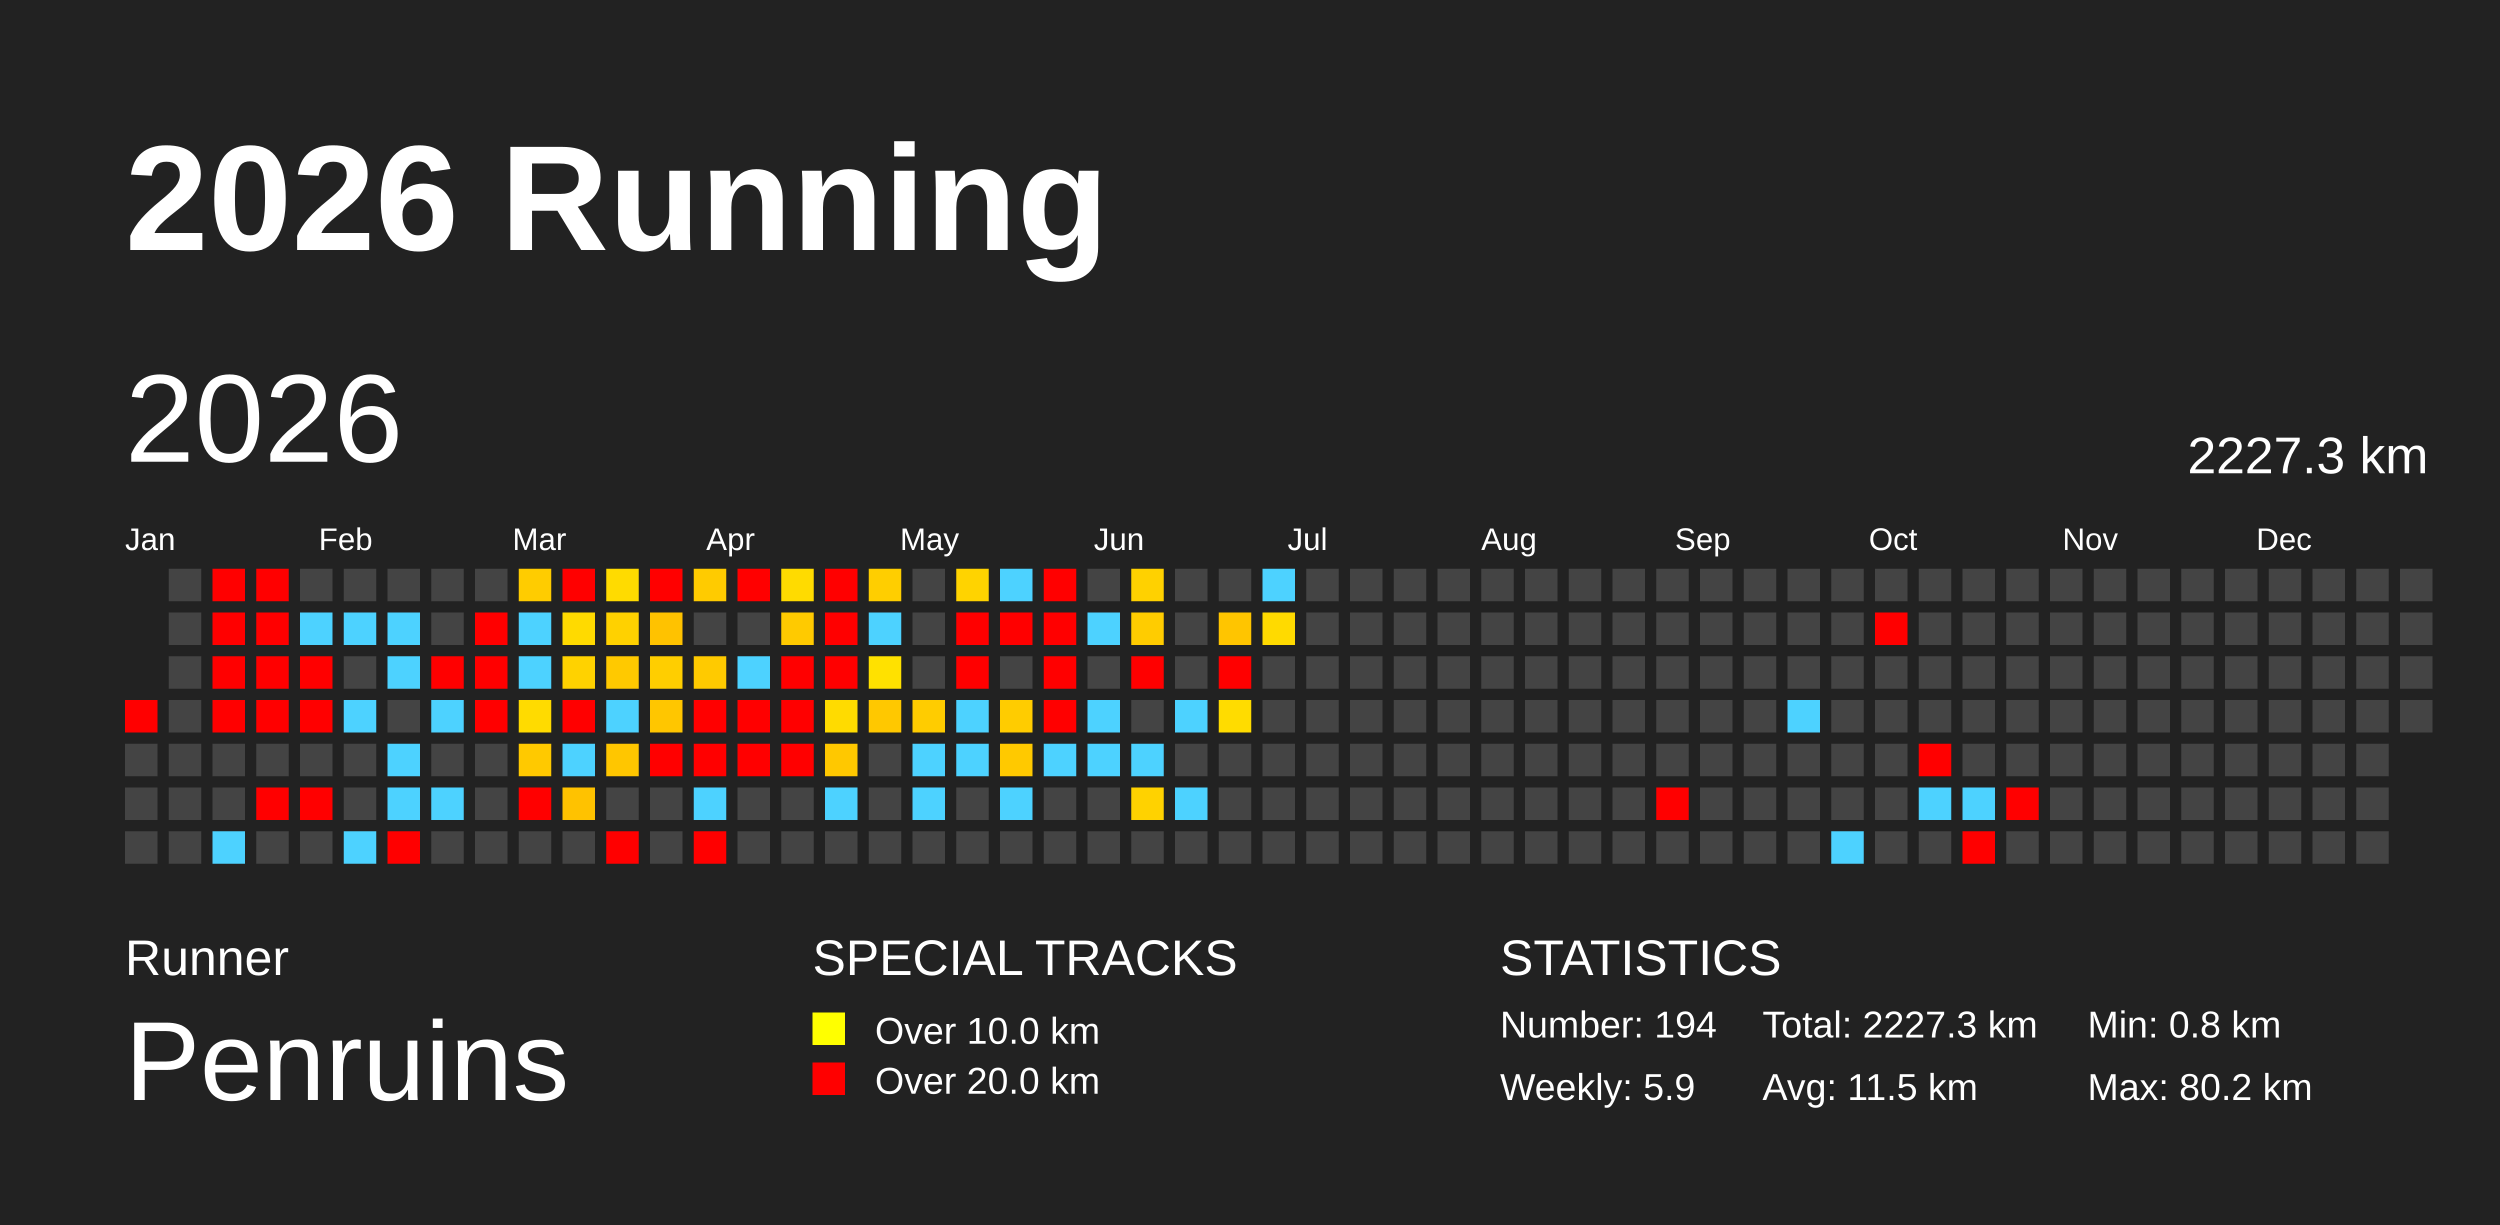
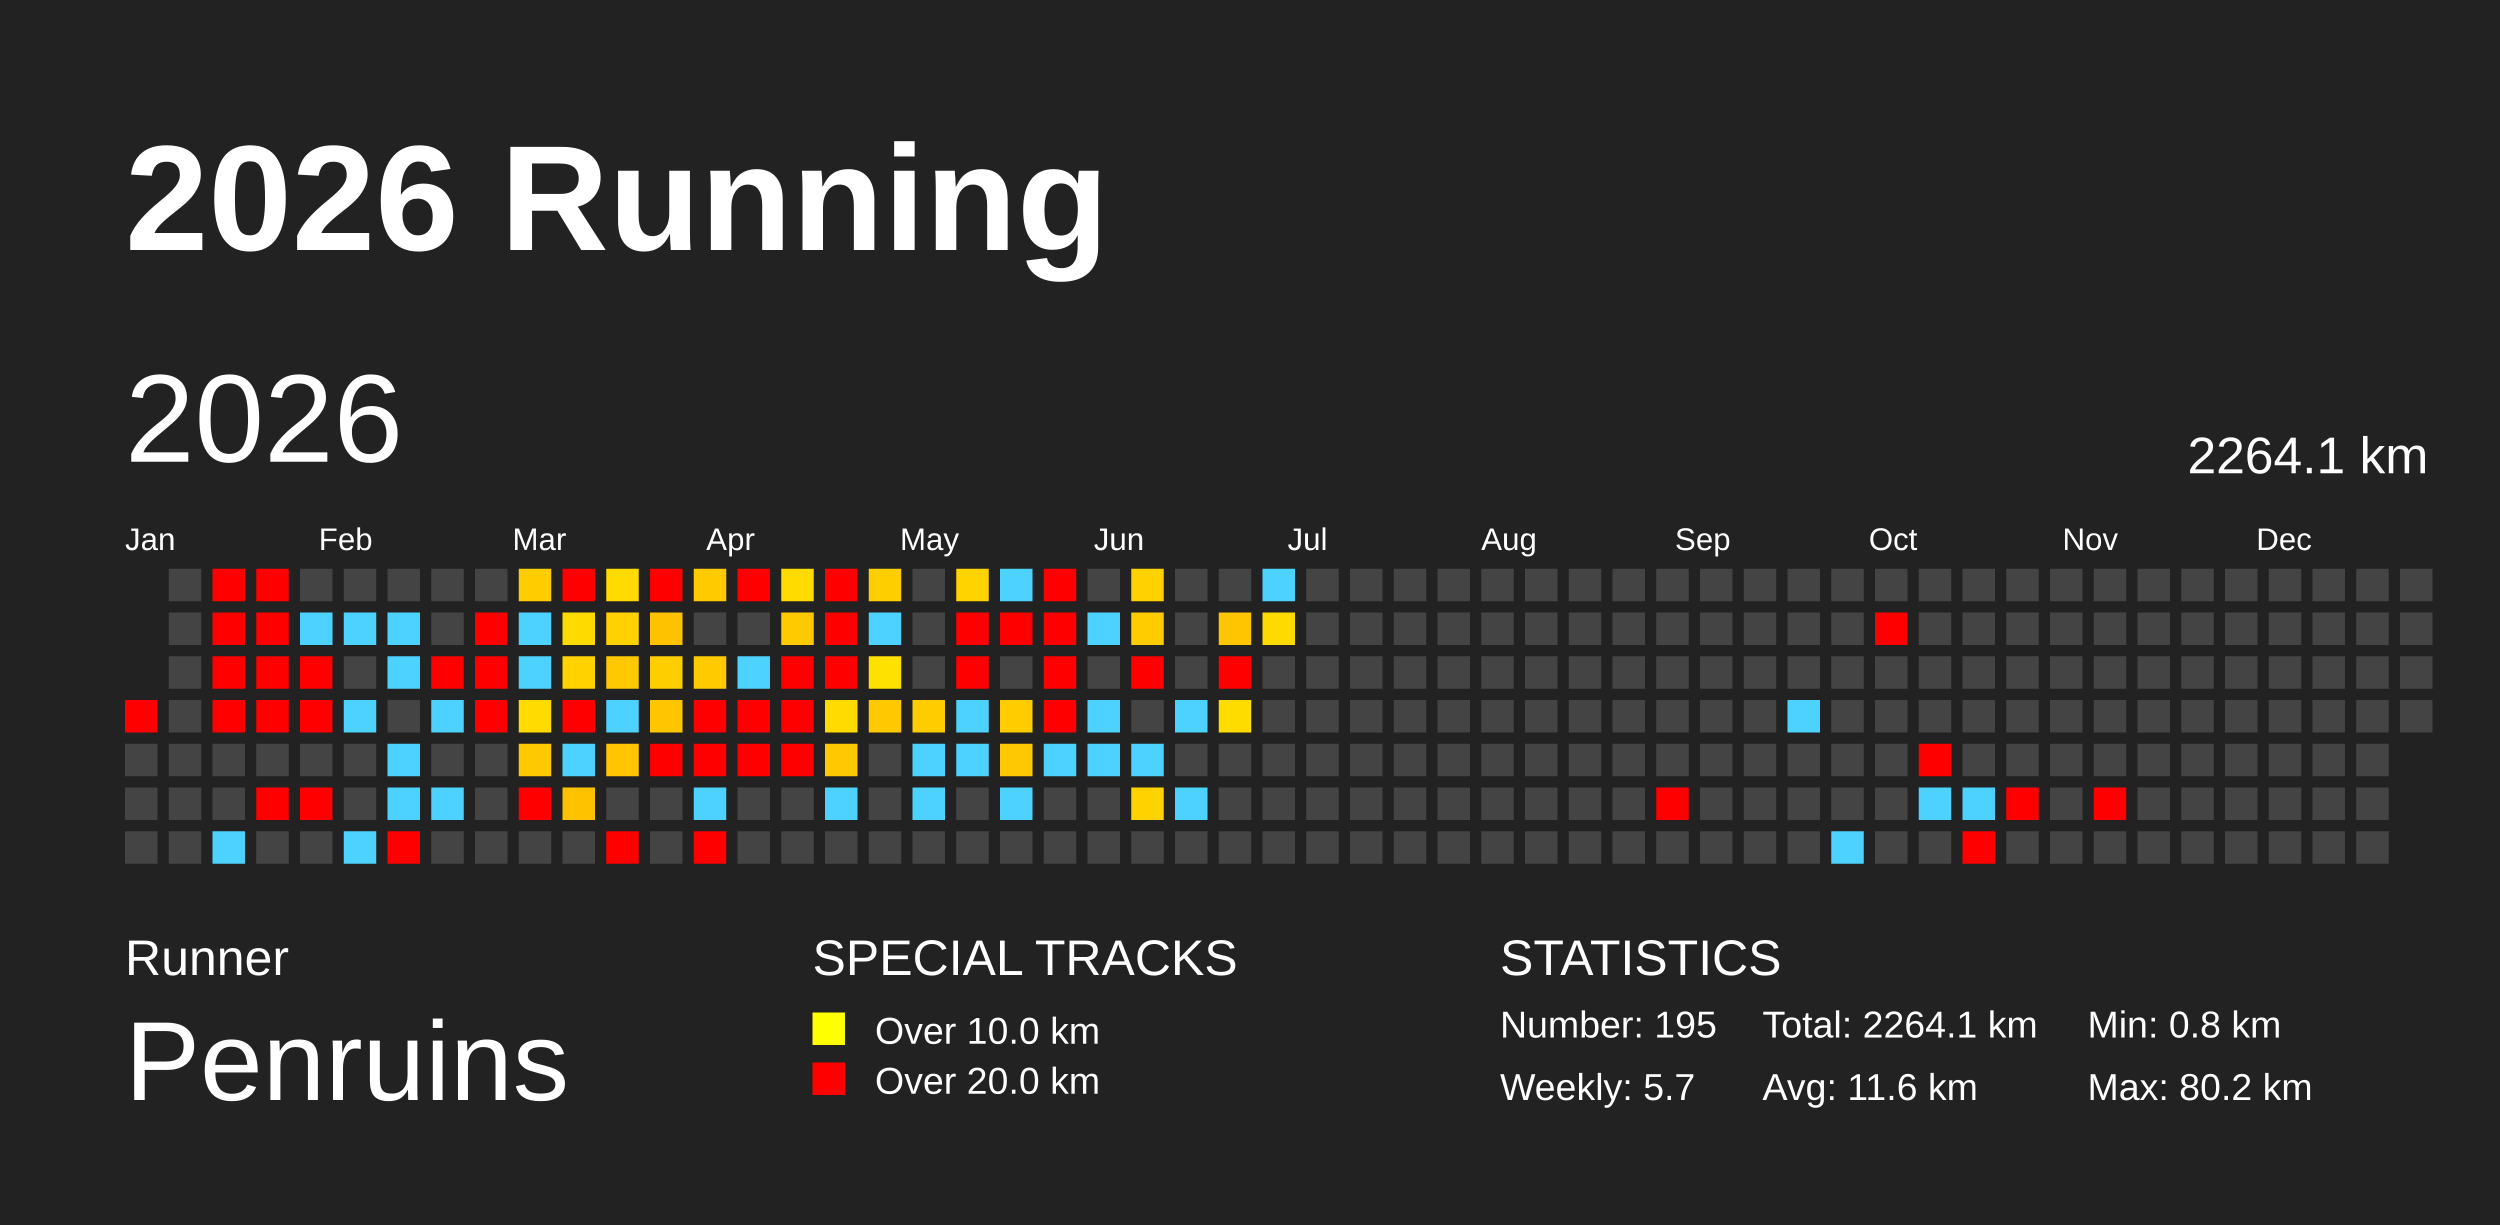
<svg xmlns="http://www.w3.org/2000/svg" baseProfile="full" height="98mm" version="1.1" viewBox="0,0,200,98" width="200mm">
  <defs />
  <rect fill="#222222" height="98" width="200" x="0" y="0" />
  <text fill="#FFFFFF" style="font-size:12px; font-family:Arial; font-weight:bold;" x="10" y="20">2026 Running</text>
  <text fill="#FFFFFF" style="font-size:4px; font-family:Arial" x="10" y="78">Runner</text>
  <text fill="#FFFFFF" style="font-size:9px; font-family:Arial" x="10" y="88">Penruins</text>
  <text fill="#FFFFFF" style="font-size:4px; font-family:Arial" x="65" y="78">SPECIAL TRACKS</text>
  <rect fill="yellow" height="2.6" width="2.6" x="65" y="81" />
  <text fill="#FFFFFF" style="font-size:3px; font-family:Arial" x="70" y="83.5">Over 10.0 km</text>
  <rect fill="red" height="2.6" width="2.6" x="65" y="85" />
  <text fill="#FFFFFF" style="font-size:3px; font-family:Arial" x="70" y="87.5">Over 20.0 km</text>
  <text fill="#FFFFFF" style="font-size:4px; font-family:Arial" x="120" y="78">STATISTICS</text>
-   <text fill="#FFFFFF" style="font-size:3px; font-family:Arial" x="120" y="83">Number: 194</text>
-   <text fill="#FFFFFF" style="font-size:3px; font-family:Arial" x="120" y="88">Weekly: 5.9</text>
-   <text fill="#FFFFFF" style="font-size:3px; font-family:Arial" x="141" y="83">Total: 2227.3 km</text>
-   <text fill="#FFFFFF" style="font-size:3px; font-family:Arial" x="141" y="88">Avg: 11.5 km</text>
+   <text fill="#FFFFFF" style="font-size:3px; font-family:Arial" x="120" y="83">Number: 195</text>
+   <text fill="#FFFFFF" style="font-size:3px; font-family:Arial" x="120" y="88">Weekly: 5.7</text>
+   <text fill="#FFFFFF" style="font-size:3px; font-family:Arial" x="141" y="83">Total: 2264.1 km</text>
+   <text fill="#FFFFFF" style="font-size:3px; font-family:Arial" x="141" y="88">Avg: 11.6 km</text>
  <text fill="#FFFFFF" style="font-size:3px; font-family:Arial" x="167" y="83">Min: 0.8 km</text>
  <text fill="#FFFFFF" style="font-size:3px; font-family:Arial" x="167" y="88">Max: 80.2 km</text>
  <text dominant-baseline="hanging" fill="#FFFFFF" style="font-size:10.0px; font-family:Arial;" x="10" y="30">2026</text>
-   <text dominant-baseline="hanging" fill="#FFFFFF" style="font-size:4.125px; font-family:Arial;" x="175" y="35">2227.3 km</text>
+   <text dominant-baseline="hanging" fill="#FFFFFF" style="font-size:4.125px; font-family:Arial;" x="175" y="35">2264.1 km</text>
  <text fill="#FFFFFF" style="font-size:2.5px; font-family:Arial" x="10.0" y="44">Jan</text>
  <text fill="#FFFFFF" style="font-size:2.5px; font-family:Arial" x="25.5" y="44">Feb</text>
  <text fill="#FFFFFF" style="font-size:2.5px; font-family:Arial" x="41.0" y="44">Mar</text>
  <text fill="#FFFFFF" style="font-size:2.5px; font-family:Arial" x="56.5" y="44">Apr</text>
  <text fill="#FFFFFF" style="font-size:2.5px; font-family:Arial" x="72.0" y="44">May</text>
  <text fill="#FFFFFF" style="font-size:2.5px; font-family:Arial" x="87.5" y="44">Jun</text>
  <text fill="#FFFFFF" style="font-size:2.5px; font-family:Arial" x="103.0" y="44">Jul</text>
  <text fill="#FFFFFF" style="font-size:2.5px; font-family:Arial" x="118.5" y="44">Aug</text>
  <text fill="#FFFFFF" style="font-size:2.5px; font-family:Arial" x="134.0" y="44">Sep</text>
  <text fill="#FFFFFF" style="font-size:2.5px; font-family:Arial" x="149.5" y="44">Oct</text>
  <text fill="#FFFFFF" style="font-size:2.5px; font-family:Arial" x="165.0" y="44">Nov</text>
  <text fill="#FFFFFF" style="font-size:2.5px; font-family:Arial" x="180.5" y="44">Dec</text>
  <rect fill="red" height="2.6" width="2.6" x="10.0" y="56.0" />
  <rect fill="#444444" height="2.6" width="2.6" x="10.0" y="59.5" />
  <rect fill="#444444" height="2.6" width="2.6" x="10.0" y="63.0" />
  <rect fill="#444444" height="2.6" width="2.6" x="10.0" y="66.5" />
  <rect fill="#444444" height="2.6" width="2.6" x="13.5" y="45.5" />
  <rect fill="#444444" height="2.6" width="2.6" x="13.5" y="49.0" />
  <rect fill="#444444" height="2.6" width="2.6" x="13.5" y="52.5" />
  <rect fill="#444444" height="2.6" width="2.6" x="13.5" y="56.0" />
  <rect fill="#444444" height="2.6" width="2.6" x="13.5" y="59.5" />
  <rect fill="#444444" height="2.6" width="2.6" x="13.5" y="63.0" />
  <rect fill="#444444" height="2.6" width="2.6" x="13.5" y="66.5" />
  <rect fill="red" height="2.6" width="2.6" x="17.0" y="45.5" />
  <rect fill="red" height="2.6" width="2.6" x="17.0" y="49.0" />
  <rect fill="red" height="2.6" width="2.6" x="17.0" y="52.5" />
  <rect fill="red" height="2.6" width="2.6" x="17.0" y="56.0" />
  <rect fill="#444444" height="2.6" width="2.6" x="17.0" y="59.5" />
  <rect fill="#444444" height="2.6" width="2.6" x="17.0" y="63.0" />
  <rect fill="#4dd2ff" height="2.6" width="2.6" x="17.0" y="66.5" />
  <rect fill="red" height="2.6" width="2.6" x="20.5" y="45.5" />
  <rect fill="red" height="2.6" width="2.6" x="20.5" y="49.0" />
  <rect fill="red" height="2.6" width="2.6" x="20.5" y="52.5" />
  <rect fill="red" height="2.6" width="2.6" x="20.5" y="56.0" />
  <rect fill="#444444" height="2.6" width="2.6" x="20.5" y="59.5" />
  <rect fill="red" height="2.6" width="2.6" x="20.5" y="63.0" />
  <rect fill="#444444" height="2.6" width="2.6" x="20.5" y="66.5" />
  <rect fill="#444444" height="2.6" width="2.6" x="24.0" y="45.5" />
  <rect fill="#4dd2ff" height="2.6" width="2.6" x="24.0" y="49.0" />
  <rect fill="red" height="2.6" width="2.6" x="24.0" y="52.5" />
  <rect fill="red" height="2.6" width="2.6" x="24.0" y="56.0" />
  <rect fill="#444444" height="2.6" width="2.6" x="24.0" y="59.5" />
  <rect fill="red" height="2.6" width="2.6" x="24.0" y="63.0" />
  <rect fill="#444444" height="2.6" width="2.6" x="24.0" y="66.5" />
  <rect fill="#444444" height="2.6" width="2.6" x="27.5" y="45.5" />
  <rect fill="#4dd2ff" height="2.6" width="2.6" x="27.5" y="49.0" />
  <rect fill="#444444" height="2.6" width="2.6" x="27.5" y="52.5" />
  <rect fill="#4dd2ff" height="2.6" width="2.6" x="27.5" y="56.0" />
  <rect fill="#444444" height="2.6" width="2.6" x="27.5" y="59.5" />
  <rect fill="#444444" height="2.6" width="2.6" x="27.5" y="63.0" />
  <rect fill="#4dd2ff" height="2.6" width="2.6" x="27.5" y="66.5" />
  <rect fill="#444444" height="2.6" width="2.6" x="31.0" y="45.5" />
  <rect fill="#4dd2ff" height="2.6" width="2.6" x="31.0" y="49.0" />
  <rect fill="#4dd2ff" height="2.6" width="2.6" x="31.0" y="52.5" />
  <rect fill="#444444" height="2.6" width="2.6" x="31.0" y="56.0" />
  <rect fill="#4dd2ff" height="2.6" width="2.6" x="31.0" y="59.5" />
  <rect fill="#4dd2ff" height="2.6" width="2.6" x="31.0" y="63.0" />
  <rect fill="red" height="2.6" width="2.6" x="31.0" y="66.5" />
  <rect fill="#444444" height="2.6" width="2.6" x="34.5" y="45.5" />
  <rect fill="#444444" height="2.6" width="2.6" x="34.5" y="49.0" />
  <rect fill="red" height="2.6" width="2.6" x="34.5" y="52.5" />
  <rect fill="#4dd2ff" height="2.6" width="2.6" x="34.5" y="56.0" />
  <rect fill="#444444" height="2.6" width="2.6" x="34.5" y="59.5" />
  <rect fill="#4dd2ff" height="2.6" width="2.6" x="34.5" y="63.0" />
  <rect fill="#444444" height="2.6" width="2.6" x="34.5" y="66.5" />
  <rect fill="#444444" height="2.6" width="2.6" x="38.0" y="45.5" />
  <rect fill="red" height="2.6" width="2.6" x="38.0" y="49.0" />
  <rect fill="red" height="2.6" width="2.6" x="38.0" y="52.5" />
  <rect fill="red" height="2.6" width="2.6" x="38.0" y="56.0" />
  <rect fill="#444444" height="2.6" width="2.6" x="38.0" y="59.5" />
  <rect fill="#444444" height="2.6" width="2.6" x="38.0" y="63.0" />
  <rect fill="#444444" height="2.6" width="2.6" x="38.0" y="66.5" />
  <rect fill="#ffcc00" height="2.6" width="2.6" x="41.5" y="45.5" />
  <rect fill="#4dd2ff" height="2.6" width="2.6" x="41.5" y="49.0" />
  <rect fill="#4dd2ff" height="2.6" width="2.6" x="41.5" y="52.5" />
  <rect fill="#ffdb00" height="2.6" width="2.6" x="41.5" y="56.0" />
  <rect fill="#ffc900" height="2.6" width="2.6" x="41.5" y="59.5" />
  <rect fill="red" height="2.6" width="2.6" x="41.5" y="63.0" />
  <rect fill="#444444" height="2.6" width="2.6" x="41.5" y="66.5" />
  <rect fill="red" height="2.6" width="2.6" x="45.0" y="45.5" />
  <rect fill="#ffda00" height="2.6" width="2.6" x="45.0" y="49.0" />
  <rect fill="#ffd200" height="2.6" width="2.6" x="45.0" y="52.5" />
  <rect fill="red" height="2.6" width="2.6" x="45.0" y="56.0" />
  <rect fill="#4dd2ff" height="2.6" width="2.6" x="45.0" y="59.5" />
  <rect fill="#ffc200" height="2.6" width="2.6" x="45.0" y="63.0" />
  <rect fill="#444444" height="2.6" width="2.6" x="45.0" y="66.5" />
  <rect fill="#ffdb00" height="2.6" width="2.6" x="48.5" y="45.5" />
  <rect fill="#ffd100" height="2.6" width="2.6" x="48.5" y="49.0" />
  <rect fill="#ffc900" height="2.6" width="2.6" x="48.5" y="52.5" />
  <rect fill="#4dd2ff" height="2.6" width="2.6" x="48.5" y="56.0" />
  <rect fill="#ffc600" height="2.6" width="2.6" x="48.5" y="59.5" />
  <rect fill="#444444" height="2.6" width="2.6" x="48.5" y="63.0" />
  <rect fill="red" height="2.6" width="2.6" x="48.5" y="66.5" />
  <rect fill="red" height="2.6" width="2.6" x="52.0" y="45.5" />
  <rect fill="#ffc200" height="2.6" width="2.6" x="52.0" y="49.0" />
  <rect fill="#ffce00" height="2.6" width="2.6" x="52.0" y="52.5" />
  <rect fill="#ffc600" height="2.6" width="2.6" x="52.0" y="56.0" />
  <rect fill="red" height="2.6" width="2.6" x="52.0" y="59.5" />
  <rect fill="#444444" height="2.6" width="2.6" x="52.0" y="63.0" />
  <rect fill="#444444" height="2.6" width="2.6" x="52.0" y="66.5" />
  <rect fill="#ffcb00" height="2.6" width="2.6" x="55.5" y="45.5" />
  <rect fill="#444444" height="2.6" width="2.6" x="55.5" y="49.0" />
  <rect fill="#ffca00" height="2.6" width="2.6" x="55.5" y="52.5" />
  <rect fill="red" height="2.6" width="2.6" x="55.5" y="56.0" />
  <rect fill="red" height="2.6" width="2.6" x="55.5" y="59.5" />
  <rect fill="#4dd2ff" height="2.6" width="2.6" x="55.5" y="63.0" />
  <rect fill="red" height="2.6" width="2.6" x="55.5" y="66.5" />
  <rect fill="red" height="2.6" width="2.6" x="59.0" y="45.5" />
  <rect fill="#444444" height="2.6" width="2.6" x="59.0" y="49.0" />
  <rect fill="#4dd2ff" height="2.6" width="2.6" x="59.0" y="52.5" />
  <rect fill="red" height="2.6" width="2.6" x="59.0" y="56.0" />
  <rect fill="red" height="2.6" width="2.6" x="59.0" y="59.5" />
  <rect fill="#444444" height="2.6" width="2.6" x="59.0" y="63.0" />
  <rect fill="#444444" height="2.6" width="2.6" x="59.0" y="66.5" />
  <rect fill="#ffdb00" height="2.6" width="2.6" x="62.5" y="45.5" />
  <rect fill="#ffca00" height="2.6" width="2.6" x="62.5" y="49.0" />
  <rect fill="red" height="2.6" width="2.6" x="62.5" y="52.5" />
  <rect fill="red" height="2.6" width="2.6" x="62.5" y="56.0" />
  <rect fill="red" height="2.6" width="2.6" x="62.5" y="59.5" />
  <rect fill="#444444" height="2.6" width="2.6" x="62.5" y="63.0" />
  <rect fill="#444444" height="2.6" width="2.6" x="62.5" y="66.5" />
  <rect fill="red" height="2.6" width="2.6" x="66.0" y="45.5" />
  <rect fill="red" height="2.6" width="2.6" x="66.0" y="49.0" />
  <rect fill="red" height="2.6" width="2.6" x="66.0" y="52.5" />
  <rect fill="#ffdb00" height="2.6" width="2.6" x="66.0" y="56.0" />
  <rect fill="#ffc800" height="2.6" width="2.6" x="66.0" y="59.5" />
  <rect fill="#4dd2ff" height="2.6" width="2.6" x="66.0" y="63.0" />
  <rect fill="#444444" height="2.6" width="2.6" x="66.0" y="66.5" />
  <rect fill="#ffce00" height="2.6" width="2.6" x="69.5" y="45.5" />
  <rect fill="#4dd2ff" height="2.6" width="2.6" x="69.5" y="49.0" />
  <rect fill="#ffe100" height="2.6" width="2.6" x="69.5" y="52.5" />
  <rect fill="#ffc800" height="2.6" width="2.6" x="69.5" y="56.0" />
  <rect fill="#444444" height="2.6" width="2.6" x="69.5" y="59.5" />
  <rect fill="#444444" height="2.6" width="2.6" x="69.5" y="63.0" />
  <rect fill="#444444" height="2.6" width="2.6" x="69.5" y="66.5" />
  <rect fill="#444444" height="2.6" width="2.6" x="73.0" y="45.5" />
  <rect fill="#444444" height="2.6" width="2.6" x="73.0" y="49.0" />
  <rect fill="#444444" height="2.6" width="2.6" x="73.0" y="52.5" />
  <rect fill="#ffcc00" height="2.6" width="2.6" x="73.0" y="56.0" />
  <rect fill="#4dd2ff" height="2.6" width="2.6" x="73.0" y="59.5" />
  <rect fill="#4dd2ff" height="2.6" width="2.6" x="73.0" y="63.0" />
  <rect fill="#444444" height="2.6" width="2.6" x="73.0" y="66.5" />
  <rect fill="#ffd300" height="2.6" width="2.6" x="76.5" y="45.5" />
  <rect fill="red" height="2.6" width="2.6" x="76.5" y="49.0" />
  <rect fill="red" height="2.6" width="2.6" x="76.5" y="52.5" />
  <rect fill="#4dd2ff" height="2.6" width="2.6" x="76.5" y="56.0" />
  <rect fill="#4dd2ff" height="2.6" width="2.6" x="76.5" y="59.5" />
  <rect fill="#444444" height="2.6" width="2.6" x="76.5" y="63.0" />
  <rect fill="#444444" height="2.6" width="2.6" x="76.5" y="66.5" />
  <rect fill="#4dd2ff" height="2.6" width="2.6" x="80.0" y="45.5" />
  <rect fill="red" height="2.6" width="2.6" x="80.0" y="49.0" />
  <rect fill="#444444" height="2.6" width="2.6" x="80.0" y="52.5" />
  <rect fill="#ffcc00" height="2.6" width="2.6" x="80.0" y="56.0" />
  <rect fill="#ffc900" height="2.6" width="2.6" x="80.0" y="59.5" />
  <rect fill="#4dd2ff" height="2.6" width="2.6" x="80.0" y="63.0" />
  <rect fill="#444444" height="2.6" width="2.6" x="80.0" y="66.5" />
  <rect fill="red" height="2.6" width="2.6" x="83.5" y="45.5" />
  <rect fill="red" height="2.6" width="2.6" x="83.5" y="49.0" />
  <rect fill="red" height="2.6" width="2.6" x="83.5" y="52.5" />
  <rect fill="red" height="2.6" width="2.6" x="83.5" y="56.0" />
  <rect fill="#4dd2ff" height="2.6" width="2.6" x="83.5" y="59.5" />
  <rect fill="#444444" height="2.6" width="2.6" x="83.5" y="63.0" />
  <rect fill="#444444" height="2.6" width="2.6" x="83.5" y="66.5" />
  <rect fill="#444444" height="2.6" width="2.6" x="87.0" y="45.5" />
  <rect fill="#4dd2ff" height="2.6" width="2.6" x="87.0" y="49.0" />
  <rect fill="#444444" height="2.6" width="2.6" x="87.0" y="52.5" />
  <rect fill="#4dd2ff" height="2.6" width="2.6" x="87.0" y="56.0" />
  <rect fill="#4dd2ff" height="2.6" width="2.6" x="87.0" y="59.5" />
  <rect fill="#444444" height="2.6" width="2.6" x="87.0" y="63.0" />
  <rect fill="#444444" height="2.6" width="2.6" x="87.0" y="66.5" />
  <rect fill="#ffd100" height="2.6" width="2.6" x="90.5" y="45.5" />
  <rect fill="#ffcc00" height="2.6" width="2.6" x="90.5" y="49.0" />
  <rect fill="red" height="2.6" width="2.6" x="90.5" y="52.5" />
  <rect fill="#444444" height="2.6" width="2.6" x="90.5" y="56.0" />
  <rect fill="#4dd2ff" height="2.6" width="2.6" x="90.5" y="59.5" />
  <rect fill="#ffd200" height="2.6" width="2.6" x="90.5" y="63.0" />
  <rect fill="#444444" height="2.6" width="2.6" x="90.5" y="66.5" />
  <rect fill="#444444" height="2.6" width="2.6" x="94.0" y="45.5" />
  <rect fill="#444444" height="2.6" width="2.6" x="94.0" y="49.0" />
  <rect fill="#444444" height="2.6" width="2.6" x="94.0" y="52.5" />
  <rect fill="#4dd2ff" height="2.6" width="2.6" x="94.0" y="56.0" />
  <rect fill="#444444" height="2.6" width="2.6" x="94.0" y="59.5" />
  <rect fill="#4dd2ff" height="2.6" width="2.6" x="94.0" y="63.0" />
  <rect fill="#444444" height="2.6" width="2.6" x="94.0" y="66.5" />
  <rect fill="#444444" height="2.6" width="2.6" x="97.5" y="45.5" />
  <rect fill="#ffc500" height="2.6" width="2.6" x="97.5" y="49.0" />
  <rect fill="red" height="2.6" width="2.6" x="97.5" y="52.5" />
  <rect fill="#ffdc00" height="2.6" width="2.6" x="97.5" y="56.0" />
  <rect fill="#444444" height="2.6" width="2.6" x="97.5" y="59.5" />
  <rect fill="#444444" height="2.6" width="2.6" x="97.5" y="63.0" />
  <rect fill="#444444" height="2.6" width="2.6" x="97.5" y="66.5" />
  <rect fill="#4dd2ff" height="2.6" width="2.6" x="101.0" y="45.5" />
  <rect fill="#ffda00" height="2.6" width="2.6" x="101.0" y="49.0" />
  <rect fill="#444444" height="2.6" width="2.6" x="101.0" y="52.5" />
  <rect fill="#444444" height="2.6" width="2.6" x="101.0" y="56.0" />
  <rect fill="#444444" height="2.6" width="2.6" x="101.0" y="59.5" />
  <rect fill="#444444" height="2.6" width="2.6" x="101.0" y="63.0" />
  <rect fill="#444444" height="2.6" width="2.6" x="101.0" y="66.5" />
  <rect fill="#444444" height="2.6" width="2.6" x="104.5" y="45.5" />
  <rect fill="#444444" height="2.6" width="2.6" x="104.5" y="49.0" />
  <rect fill="#444444" height="2.6" width="2.6" x="104.5" y="52.5" />
  <rect fill="#444444" height="2.6" width="2.6" x="104.5" y="56.0" />
  <rect fill="#444444" height="2.6" width="2.6" x="104.5" y="59.5" />
  <rect fill="#444444" height="2.6" width="2.6" x="104.5" y="63.0" />
  <rect fill="#444444" height="2.6" width="2.6" x="104.5" y="66.5" />
  <rect fill="#444444" height="2.6" width="2.6" x="108.0" y="45.5" />
  <rect fill="#444444" height="2.6" width="2.6" x="108.0" y="49.0" />
  <rect fill="#444444" height="2.6" width="2.6" x="108.0" y="52.5" />
  <rect fill="#444444" height="2.6" width="2.6" x="108.0" y="56.0" />
  <rect fill="#444444" height="2.6" width="2.6" x="108.0" y="59.5" />
  <rect fill="#444444" height="2.6" width="2.6" x="108.0" y="63.0" />
  <rect fill="#444444" height="2.6" width="2.6" x="108.0" y="66.5" />
  <rect fill="#444444" height="2.6" width="2.6" x="111.5" y="45.5" />
  <rect fill="#444444" height="2.6" width="2.6" x="111.5" y="49.0" />
  <rect fill="#444444" height="2.6" width="2.6" x="111.5" y="52.5" />
  <rect fill="#444444" height="2.6" width="2.6" x="111.5" y="56.0" />
  <rect fill="#444444" height="2.6" width="2.6" x="111.5" y="59.5" />
  <rect fill="#444444" height="2.6" width="2.6" x="111.5" y="63.0" />
  <rect fill="#444444" height="2.6" width="2.6" x="111.5" y="66.5" />
  <rect fill="#444444" height="2.6" width="2.6" x="115.0" y="45.5" />
  <rect fill="#444444" height="2.6" width="2.6" x="115.0" y="49.0" />
  <rect fill="#444444" height="2.6" width="2.6" x="115.0" y="52.5" />
  <rect fill="#444444" height="2.6" width="2.6" x="115.0" y="56.0" />
  <rect fill="#444444" height="2.6" width="2.6" x="115.0" y="59.5" />
  <rect fill="#444444" height="2.6" width="2.6" x="115.0" y="63.0" />
  <rect fill="#444444" height="2.6" width="2.6" x="115.0" y="66.5" />
  <rect fill="#444444" height="2.6" width="2.6" x="118.5" y="45.5" />
  <rect fill="#444444" height="2.6" width="2.6" x="118.5" y="49.0" />
  <rect fill="#444444" height="2.6" width="2.6" x="118.5" y="52.5" />
  <rect fill="#444444" height="2.6" width="2.6" x="118.5" y="56.0" />
  <rect fill="#444444" height="2.6" width="2.6" x="118.5" y="59.5" />
  <rect fill="#444444" height="2.6" width="2.6" x="118.5" y="63.0" />
  <rect fill="#444444" height="2.6" width="2.6" x="118.5" y="66.5" />
  <rect fill="#444444" height="2.6" width="2.6" x="122.0" y="45.5" />
  <rect fill="#444444" height="2.6" width="2.6" x="122.0" y="49.0" />
  <rect fill="#444444" height="2.6" width="2.6" x="122.0" y="52.5" />
  <rect fill="#444444" height="2.6" width="2.6" x="122.0" y="56.0" />
  <rect fill="#444444" height="2.6" width="2.6" x="122.0" y="59.5" />
  <rect fill="#444444" height="2.6" width="2.6" x="122.0" y="63.0" />
  <rect fill="#444444" height="2.6" width="2.6" x="122.0" y="66.5" />
  <rect fill="#444444" height="2.6" width="2.6" x="125.5" y="45.5" />
  <rect fill="#444444" height="2.6" width="2.6" x="125.5" y="49.0" />
  <rect fill="#444444" height="2.6" width="2.6" x="125.5" y="52.5" />
  <rect fill="#444444" height="2.6" width="2.6" x="125.5" y="56.0" />
  <rect fill="#444444" height="2.6" width="2.6" x="125.5" y="59.5" />
  <rect fill="#444444" height="2.6" width="2.6" x="125.5" y="63.0" />
  <rect fill="#444444" height="2.6" width="2.6" x="125.5" y="66.5" />
  <rect fill="#444444" height="2.6" width="2.6" x="129.0" y="45.5" />
  <rect fill="#444444" height="2.6" width="2.6" x="129.0" y="49.0" />
  <rect fill="#444444" height="2.6" width="2.6" x="129.0" y="52.5" />
  <rect fill="#444444" height="2.6" width="2.6" x="129.0" y="56.0" />
  <rect fill="#444444" height="2.6" width="2.6" x="129.0" y="59.5" />
  <rect fill="#444444" height="2.6" width="2.6" x="129.0" y="63.0" />
  <rect fill="#444444" height="2.6" width="2.6" x="129.0" y="66.5" />
  <rect fill="#444444" height="2.6" width="2.6" x="132.5" y="45.5" />
  <rect fill="#444444" height="2.6" width="2.6" x="132.5" y="49.0" />
  <rect fill="#444444" height="2.6" width="2.6" x="132.5" y="52.5" />
  <rect fill="#444444" height="2.6" width="2.6" x="132.5" y="56.0" />
  <rect fill="#444444" height="2.6" width="2.6" x="132.5" y="59.5" />
  <rect fill="red" height="2.6" width="2.6" x="132.5" y="63.0" />
  <rect fill="#444444" height="2.6" width="2.6" x="132.5" y="66.5" />
  <rect fill="#444444" height="2.6" width="2.6" x="136.0" y="45.5" />
  <rect fill="#444444" height="2.6" width="2.6" x="136.0" y="49.0" />
  <rect fill="#444444" height="2.6" width="2.6" x="136.0" y="52.5" />
  <rect fill="#444444" height="2.6" width="2.6" x="136.0" y="56.0" />
  <rect fill="#444444" height="2.6" width="2.6" x="136.0" y="59.5" />
  <rect fill="#444444" height="2.6" width="2.6" x="136.0" y="63.0" />
  <rect fill="#444444" height="2.6" width="2.6" x="136.0" y="66.5" />
  <rect fill="#444444" height="2.6" width="2.6" x="139.5" y="45.5" />
  <rect fill="#444444" height="2.6" width="2.6" x="139.5" y="49.0" />
  <rect fill="#444444" height="2.6" width="2.6" x="139.5" y="52.5" />
  <rect fill="#444444" height="2.6" width="2.6" x="139.5" y="56.0" />
  <rect fill="#444444" height="2.6" width="2.6" x="139.5" y="59.5" />
  <rect fill="#444444" height="2.6" width="2.6" x="139.5" y="63.0" />
  <rect fill="#444444" height="2.6" width="2.6" x="139.5" y="66.5" />
  <rect fill="#444444" height="2.6" width="2.6" x="143.0" y="45.5" />
  <rect fill="#444444" height="2.6" width="2.6" x="143.0" y="49.0" />
  <rect fill="#444444" height="2.6" width="2.6" x="143.0" y="52.5" />
  <rect fill="#4dd2ff" height="2.6" width="2.6" x="143.0" y="56.0" />
  <rect fill="#444444" height="2.6" width="2.6" x="143.0" y="59.5" />
  <rect fill="#444444" height="2.6" width="2.6" x="143.0" y="63.0" />
  <rect fill="#444444" height="2.6" width="2.6" x="143.0" y="66.5" />
  <rect fill="#444444" height="2.6" width="2.6" x="146.5" y="45.5" />
  <rect fill="#444444" height="2.6" width="2.6" x="146.5" y="49.0" />
  <rect fill="#444444" height="2.6" width="2.6" x="146.5" y="52.5" />
  <rect fill="#444444" height="2.6" width="2.6" x="146.5" y="56.0" />
  <rect fill="#444444" height="2.6" width="2.6" x="146.5" y="59.5" />
  <rect fill="#444444" height="2.6" width="2.6" x="146.5" y="63.0" />
  <rect fill="#4dd2ff" height="2.6" width="2.6" x="146.5" y="66.5" />
  <rect fill="#444444" height="2.6" width="2.6" x="150.0" y="45.5" />
  <rect fill="red" height="2.6" width="2.6" x="150.0" y="49.0" />
  <rect fill="#444444" height="2.6" width="2.6" x="150.0" y="52.5" />
  <rect fill="#444444" height="2.6" width="2.6" x="150.0" y="56.0" />
  <rect fill="#444444" height="2.6" width="2.6" x="150.0" y="59.5" />
  <rect fill="#444444" height="2.6" width="2.6" x="150.0" y="63.0" />
  <rect fill="#444444" height="2.6" width="2.6" x="150.0" y="66.5" />
  <rect fill="#444444" height="2.6" width="2.6" x="153.5" y="45.5" />
  <rect fill="#444444" height="2.6" width="2.6" x="153.5" y="49.0" />
  <rect fill="#444444" height="2.6" width="2.6" x="153.5" y="52.5" />
  <rect fill="#444444" height="2.6" width="2.6" x="153.5" y="56.0" />
  <rect fill="red" height="2.6" width="2.6" x="153.5" y="59.5" />
  <rect fill="#4dd2ff" height="2.6" width="2.6" x="153.5" y="63.0" />
  <rect fill="#444444" height="2.6" width="2.6" x="153.5" y="66.5" />
  <rect fill="#444444" height="2.6" width="2.6" x="157.0" y="45.5" />
  <rect fill="#444444" height="2.6" width="2.6" x="157.0" y="49.0" />
  <rect fill="#444444" height="2.6" width="2.6" x="157.0" y="52.5" />
  <rect fill="#444444" height="2.6" width="2.6" x="157.0" y="56.0" />
  <rect fill="#444444" height="2.6" width="2.6" x="157.0" y="59.5" />
  <rect fill="#4dd2ff" height="2.6" width="2.6" x="157.0" y="63.0" />
  <rect fill="red" height="2.6" width="2.6" x="157.0" y="66.5" />
  <rect fill="#444444" height="2.6" width="2.6" x="160.5" y="45.5" />
  <rect fill="#444444" height="2.6" width="2.6" x="160.5" y="49.0" />
  <rect fill="#444444" height="2.6" width="2.6" x="160.5" y="52.5" />
  <rect fill="#444444" height="2.6" width="2.6" x="160.5" y="56.0" />
  <rect fill="#444444" height="2.6" width="2.6" x="160.5" y="59.5" />
  <rect fill="red" height="2.6" width="2.6" x="160.5" y="63.0" />
  <rect fill="#444444" height="2.6" width="2.6" x="160.5" y="66.5" />
  <rect fill="#444444" height="2.6" width="2.6" x="164.0" y="45.5" />
  <rect fill="#444444" height="2.6" width="2.6" x="164.0" y="49.0" />
  <rect fill="#444444" height="2.6" width="2.6" x="164.0" y="52.5" />
  <rect fill="#444444" height="2.6" width="2.6" x="164.0" y="56.0" />
  <rect fill="#444444" height="2.6" width="2.6" x="164.0" y="59.5" />
  <rect fill="#444444" height="2.6" width="2.6" x="164.0" y="63.0" />
  <rect fill="#444444" height="2.6" width="2.6" x="164.0" y="66.5" />
  <rect fill="#444444" height="2.6" width="2.6" x="167.5" y="45.5" />
  <rect fill="#444444" height="2.6" width="2.6" x="167.5" y="49.0" />
  <rect fill="#444444" height="2.6" width="2.6" x="167.5" y="52.5" />
  <rect fill="#444444" height="2.6" width="2.6" x="167.5" y="56.0" />
  <rect fill="#444444" height="2.6" width="2.6" x="167.5" y="59.5" />
-   <rect fill="#444444" height="2.6" width="2.6" x="167.5" y="63.0" />
+   <rect fill="red" height="2.6" width="2.6" x="167.5" y="63.0" />
  <rect fill="#444444" height="2.6" width="2.6" x="167.5" y="66.5" />
  <rect fill="#444444" height="2.6" width="2.6" x="171.0" y="45.5" />
  <rect fill="#444444" height="2.6" width="2.6" x="171.0" y="49.0" />
  <rect fill="#444444" height="2.6" width="2.6" x="171.0" y="52.5" />
  <rect fill="#444444" height="2.6" width="2.6" x="171.0" y="56.0" />
  <rect fill="#444444" height="2.6" width="2.6" x="171.0" y="59.5" />
  <rect fill="#444444" height="2.6" width="2.6" x="171.0" y="63.0" />
  <rect fill="#444444" height="2.6" width="2.6" x="171.0" y="66.5" />
  <rect fill="#444444" height="2.6" width="2.6" x="174.5" y="45.5" />
  <rect fill="#444444" height="2.6" width="2.6" x="174.5" y="49.0" />
  <rect fill="#444444" height="2.6" width="2.6" x="174.5" y="52.5" />
  <rect fill="#444444" height="2.6" width="2.6" x="174.5" y="56.0" />
  <rect fill="#444444" height="2.6" width="2.6" x="174.5" y="59.5" />
  <rect fill="#444444" height="2.6" width="2.6" x="174.5" y="63.0" />
  <rect fill="#444444" height="2.6" width="2.6" x="174.5" y="66.5" />
  <rect fill="#444444" height="2.6" width="2.6" x="178.0" y="45.5" />
  <rect fill="#444444" height="2.6" width="2.6" x="178.0" y="49.0" />
  <rect fill="#444444" height="2.6" width="2.6" x="178.0" y="52.5" />
  <rect fill="#444444" height="2.6" width="2.6" x="178.0" y="56.0" />
  <rect fill="#444444" height="2.6" width="2.6" x="178.0" y="59.5" />
  <rect fill="#444444" height="2.6" width="2.6" x="178.0" y="63.0" />
  <rect fill="#444444" height="2.6" width="2.6" x="178.0" y="66.5" />
  <rect fill="#444444" height="2.6" width="2.6" x="181.5" y="45.5" />
  <rect fill="#444444" height="2.6" width="2.6" x="181.5" y="49.0" />
  <rect fill="#444444" height="2.6" width="2.6" x="181.5" y="52.5" />
  <rect fill="#444444" height="2.6" width="2.6" x="181.5" y="56.0" />
  <rect fill="#444444" height="2.6" width="2.6" x="181.5" y="59.5" />
  <rect fill="#444444" height="2.6" width="2.6" x="181.5" y="63.0" />
  <rect fill="#444444" height="2.6" width="2.6" x="181.5" y="66.5" />
  <rect fill="#444444" height="2.6" width="2.6" x="185.0" y="45.5" />
  <rect fill="#444444" height="2.6" width="2.6" x="185.0" y="49.0" />
  <rect fill="#444444" height="2.6" width="2.6" x="185.0" y="52.5" />
  <rect fill="#444444" height="2.6" width="2.6" x="185.0" y="56.0" />
  <rect fill="#444444" height="2.6" width="2.6" x="185.0" y="59.5" />
  <rect fill="#444444" height="2.6" width="2.6" x="185.0" y="63.0" />
  <rect fill="#444444" height="2.6" width="2.6" x="185.0" y="66.5" />
  <rect fill="#444444" height="2.6" width="2.6" x="188.5" y="45.5" />
  <rect fill="#444444" height="2.6" width="2.6" x="188.5" y="49.0" />
  <rect fill="#444444" height="2.6" width="2.6" x="188.5" y="52.5" />
  <rect fill="#444444" height="2.6" width="2.6" x="188.5" y="56.0" />
  <rect fill="#444444" height="2.6" width="2.6" x="188.5" y="59.5" />
  <rect fill="#444444" height="2.6" width="2.6" x="188.5" y="63.0" />
  <rect fill="#444444" height="2.6" width="2.6" x="188.5" y="66.5" />
  <rect fill="#444444" height="2.6" width="2.6" x="192.0" y="45.5" />
  <rect fill="#444444" height="2.6" width="2.6" x="192.0" y="49.0" />
  <rect fill="#444444" height="2.6" width="2.6" x="192.0" y="52.5" />
  <rect fill="#444444" height="2.6" width="2.6" x="192.0" y="56.0" />
</svg>
